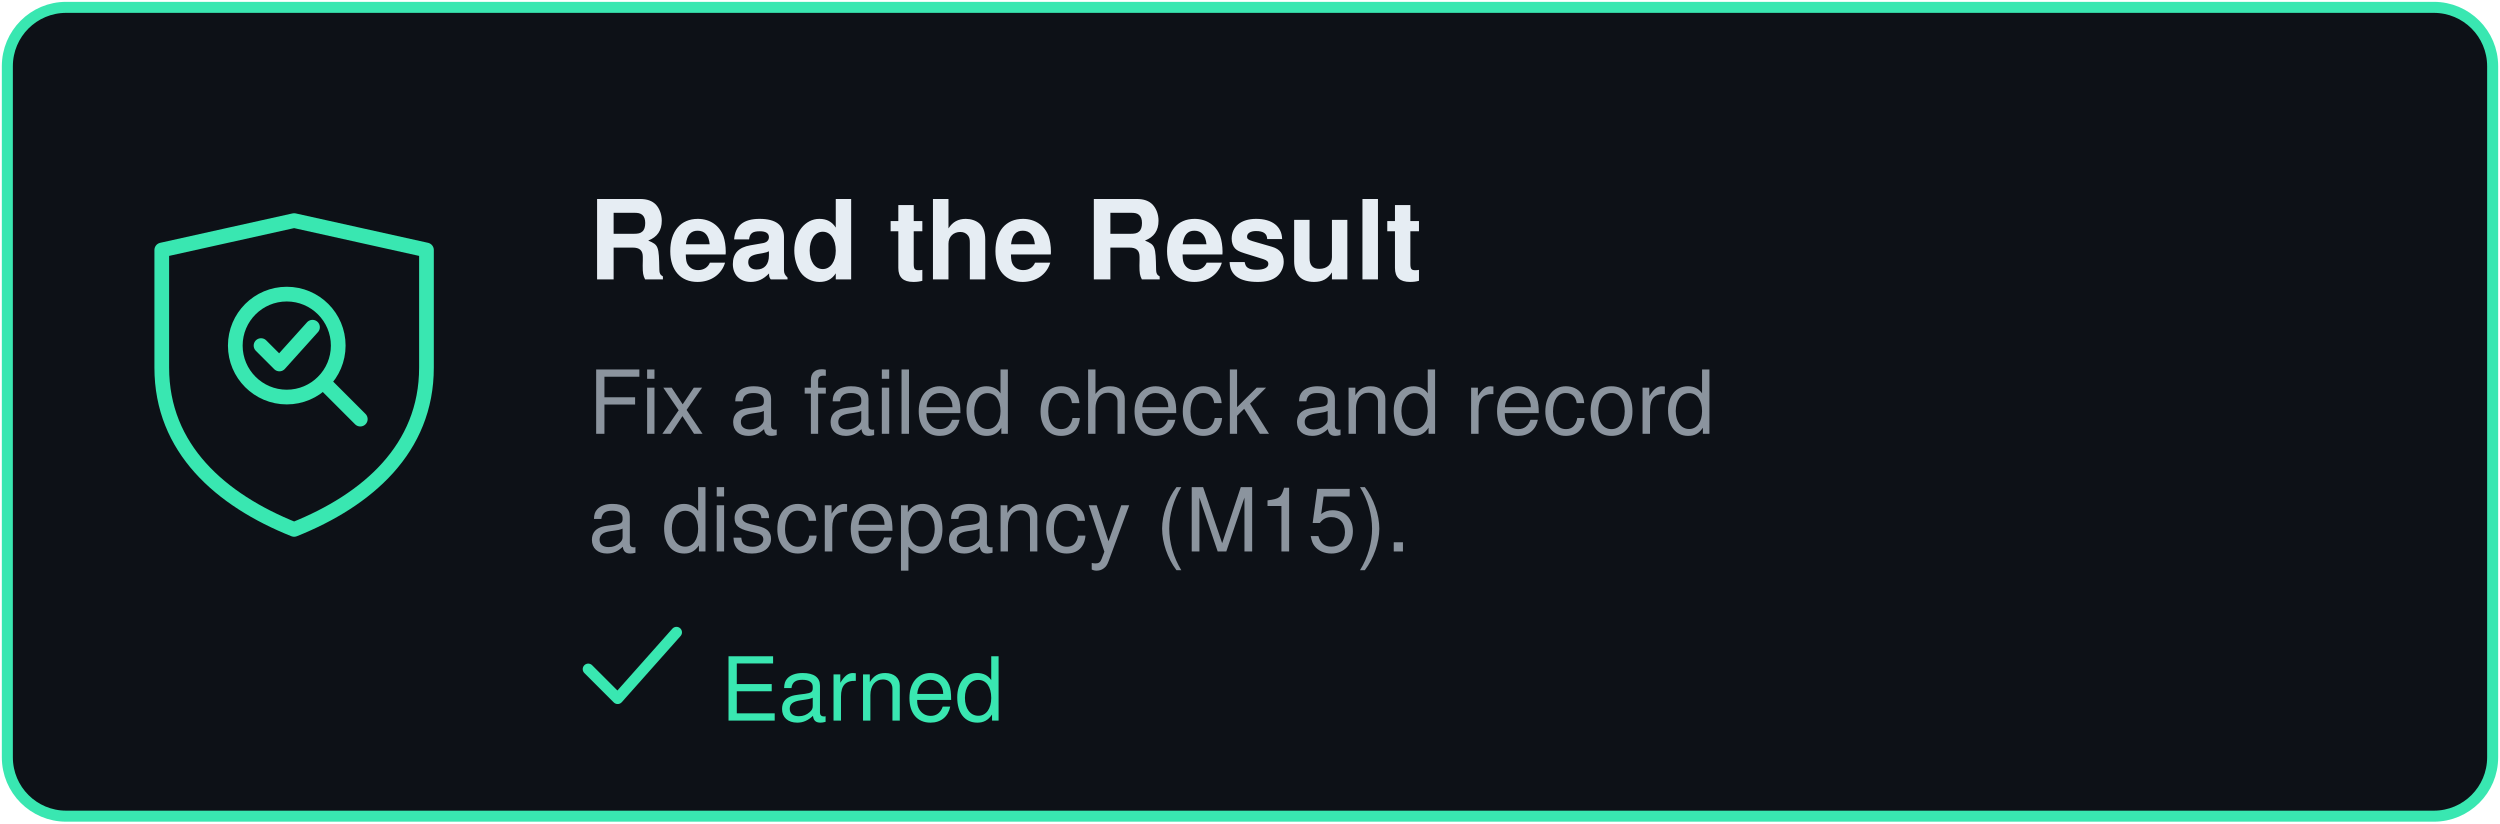
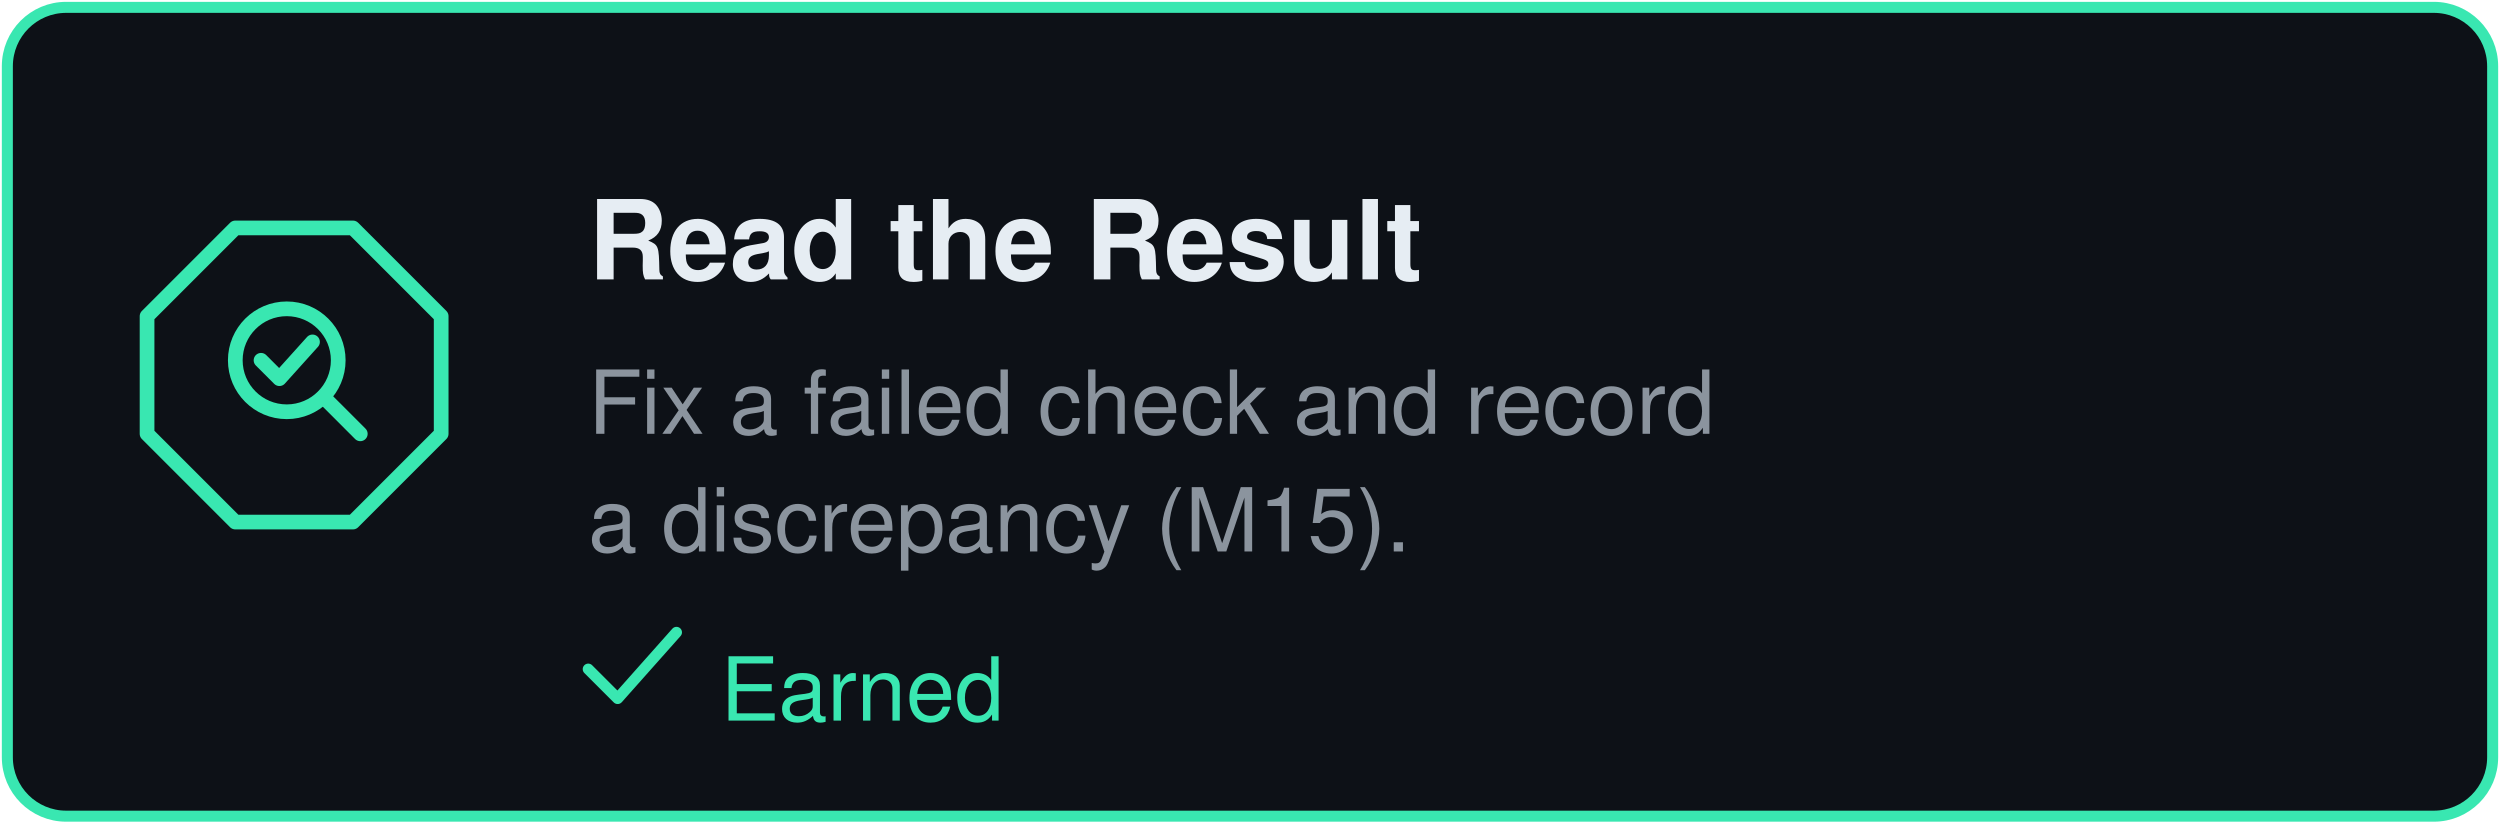
<svg xmlns="http://www.w3.org/2000/svg" width="340" height="112" viewBox="0 0 340 112" role="img" aria-label="Read the Result: earned">
  <rect x="1" y="1" width="338" height="110" rx="8" fill="#0D1117" stroke="#39E7B1" stroke-width="1.5" />
-   <g transform="translate(22 30)" fill="none" stroke="#39E7B1" stroke-width="2" stroke-linejoin="round" stroke-linecap="round">
-     <path d="M0 4 L18 0 L36 4 V20 C36 31 28 38 18 42 C8 38 0 31 0 20 Z" />
-     <g transform="translate(9 9)">
+   <g transform="translate(20 31)" fill="none" stroke="#39E7B1" stroke-width="2" stroke-linejoin="round" stroke-linecap="round">
+     <path d="M12 0 H28 L40 12 V28 L28 40 H12 L0 28 V12 Z" />
+     <g transform="translate(11 10)">
      <circle cx="8" cy="8" r="7" />
      <path d="M13 13 L18 18" />
      <path d="M4.5 8 L7 10.5 L11.5 5.5" />
    </g>
  </g>
  <text x="80" y="38" font-family="-apple-system, 'Segoe UI', Helvetica, Arial, sans-serif" font-size="15" font-weight="700" fill="#E6EDF3">Read the Result</text>
  <text x="80" y="59" font-family="-apple-system, 'Segoe UI', Helvetica, Arial, sans-serif" font-size="12" fill="#8B949E">Fix a failed check and record</text>
  <text x="80" y="75" font-family="-apple-system, 'Segoe UI', Helvetica, Arial, sans-serif" font-size="12" fill="#8B949E">a discrepancy (M15).</text>
  <g transform="translate(80 86)" fill="none" stroke="#39E7B1" stroke-width="1.5" stroke-linecap="round" stroke-linejoin="round">
    <path d="M0 5 L4 9 L12 0" />
  </g>
  <text x="98" y="98" font-family="-apple-system, 'Segoe UI', Helvetica, Arial, sans-serif" font-size="12" fill="#39E7B1">Earned</text>
</svg>
